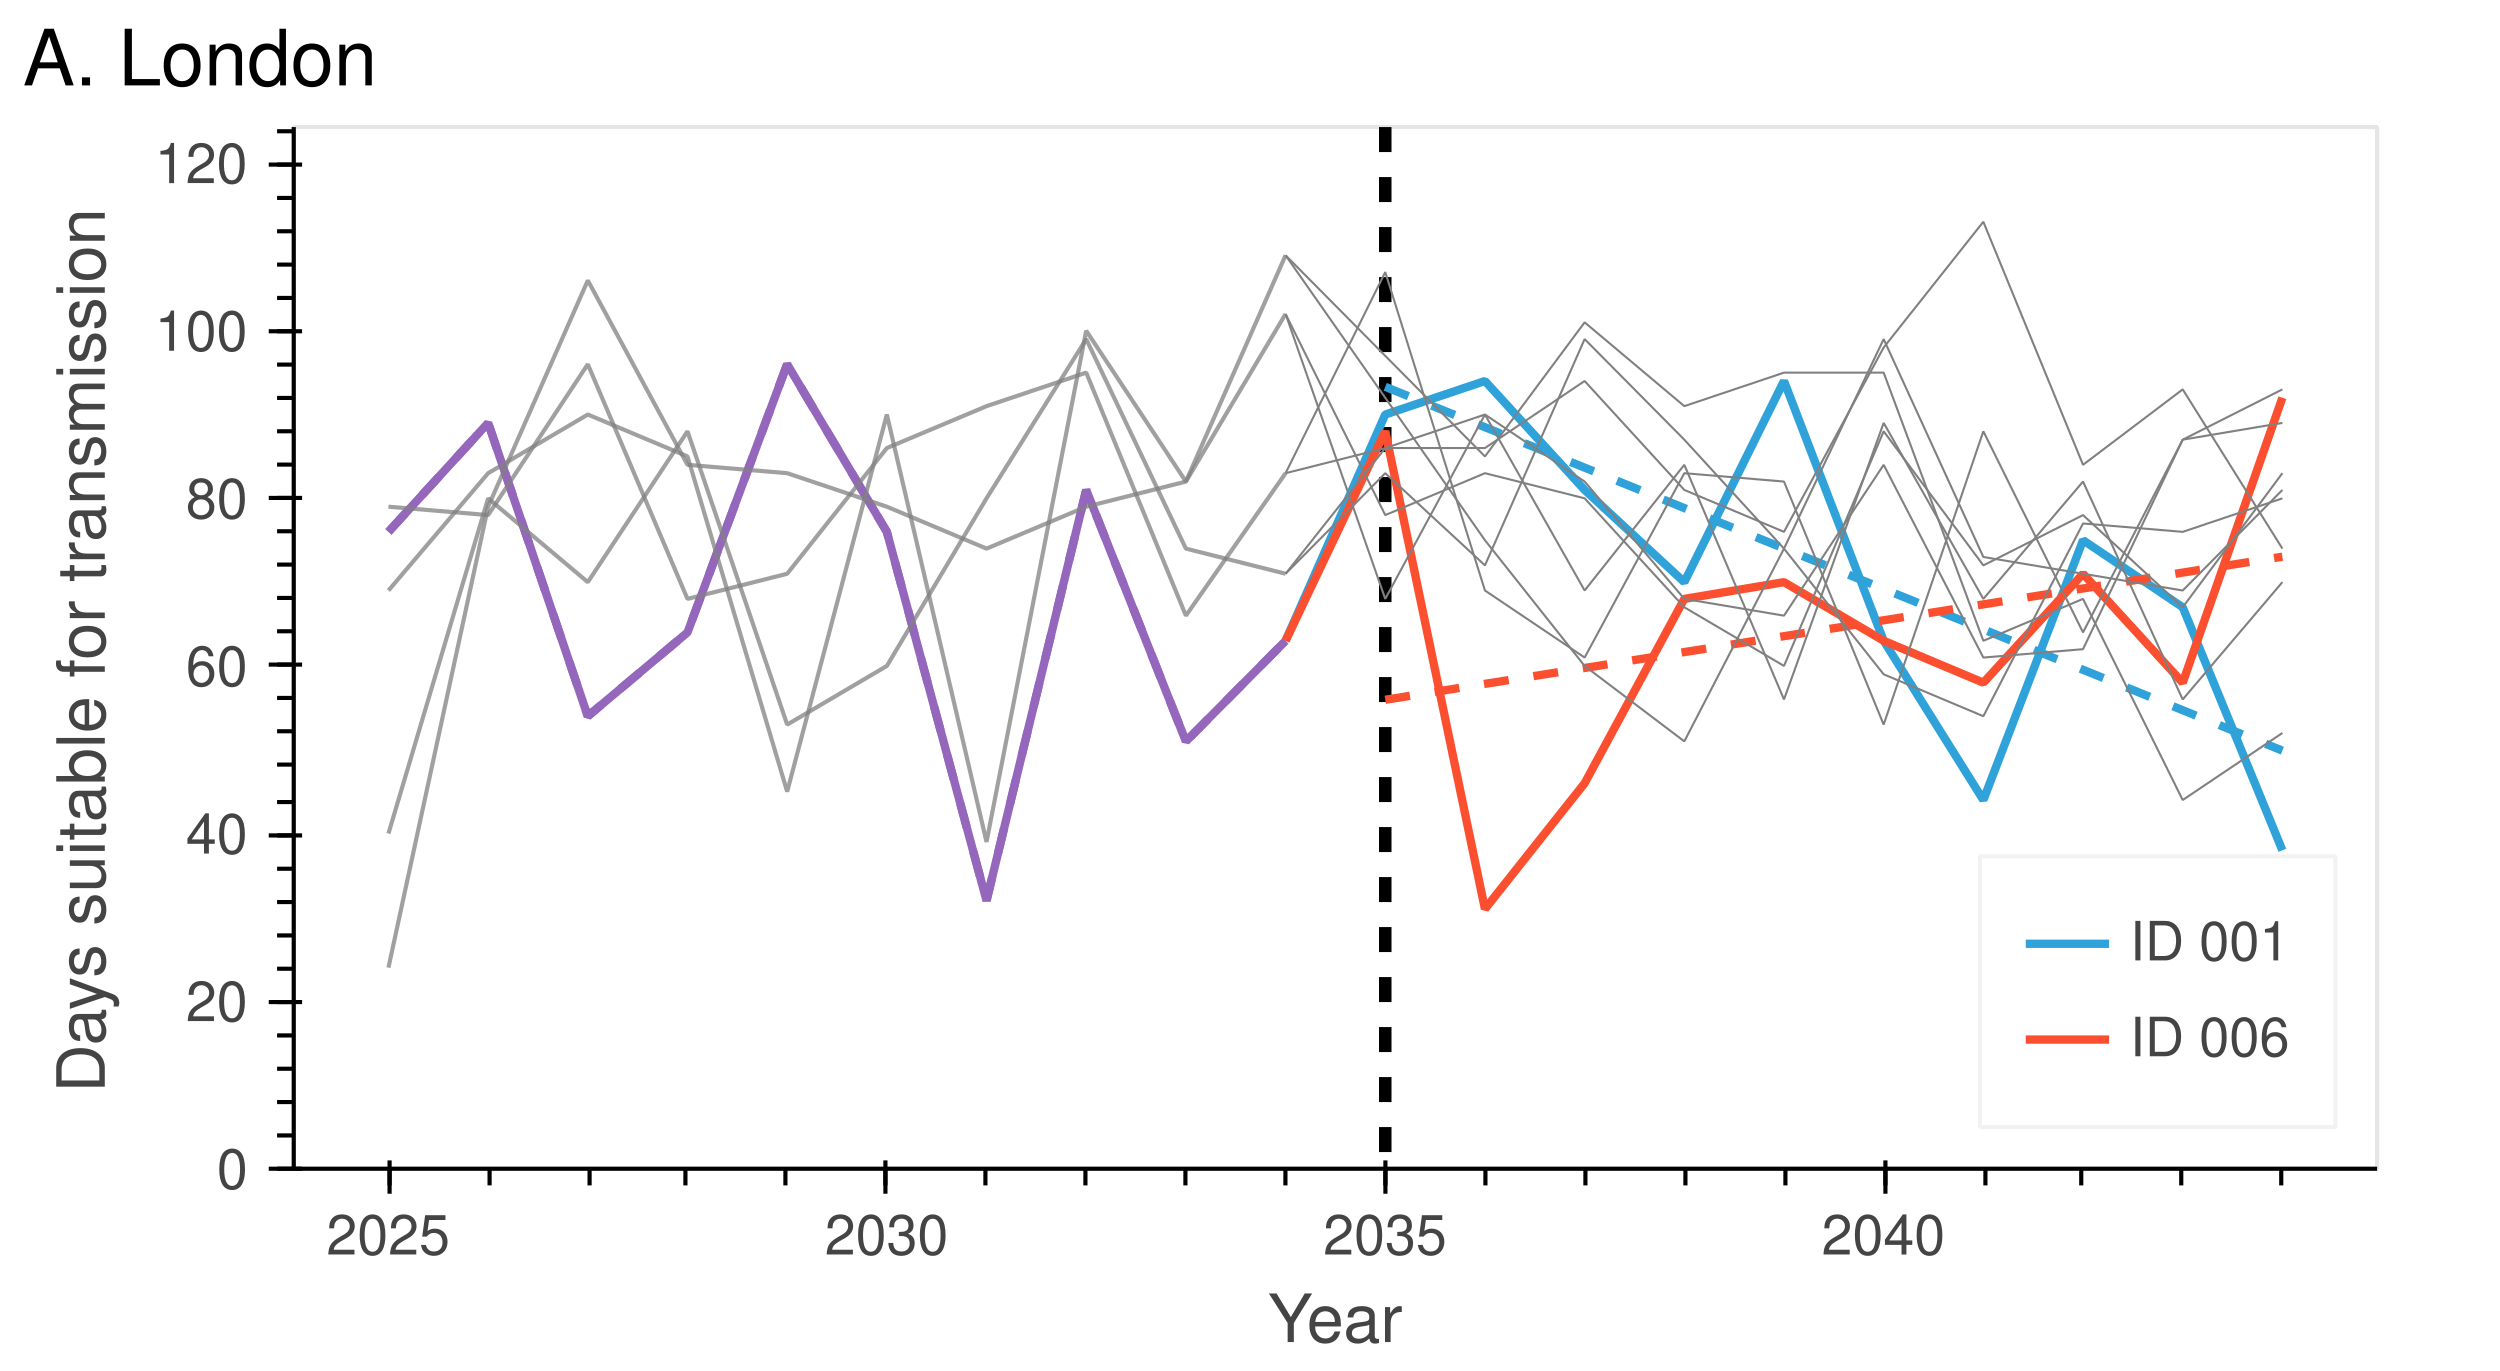
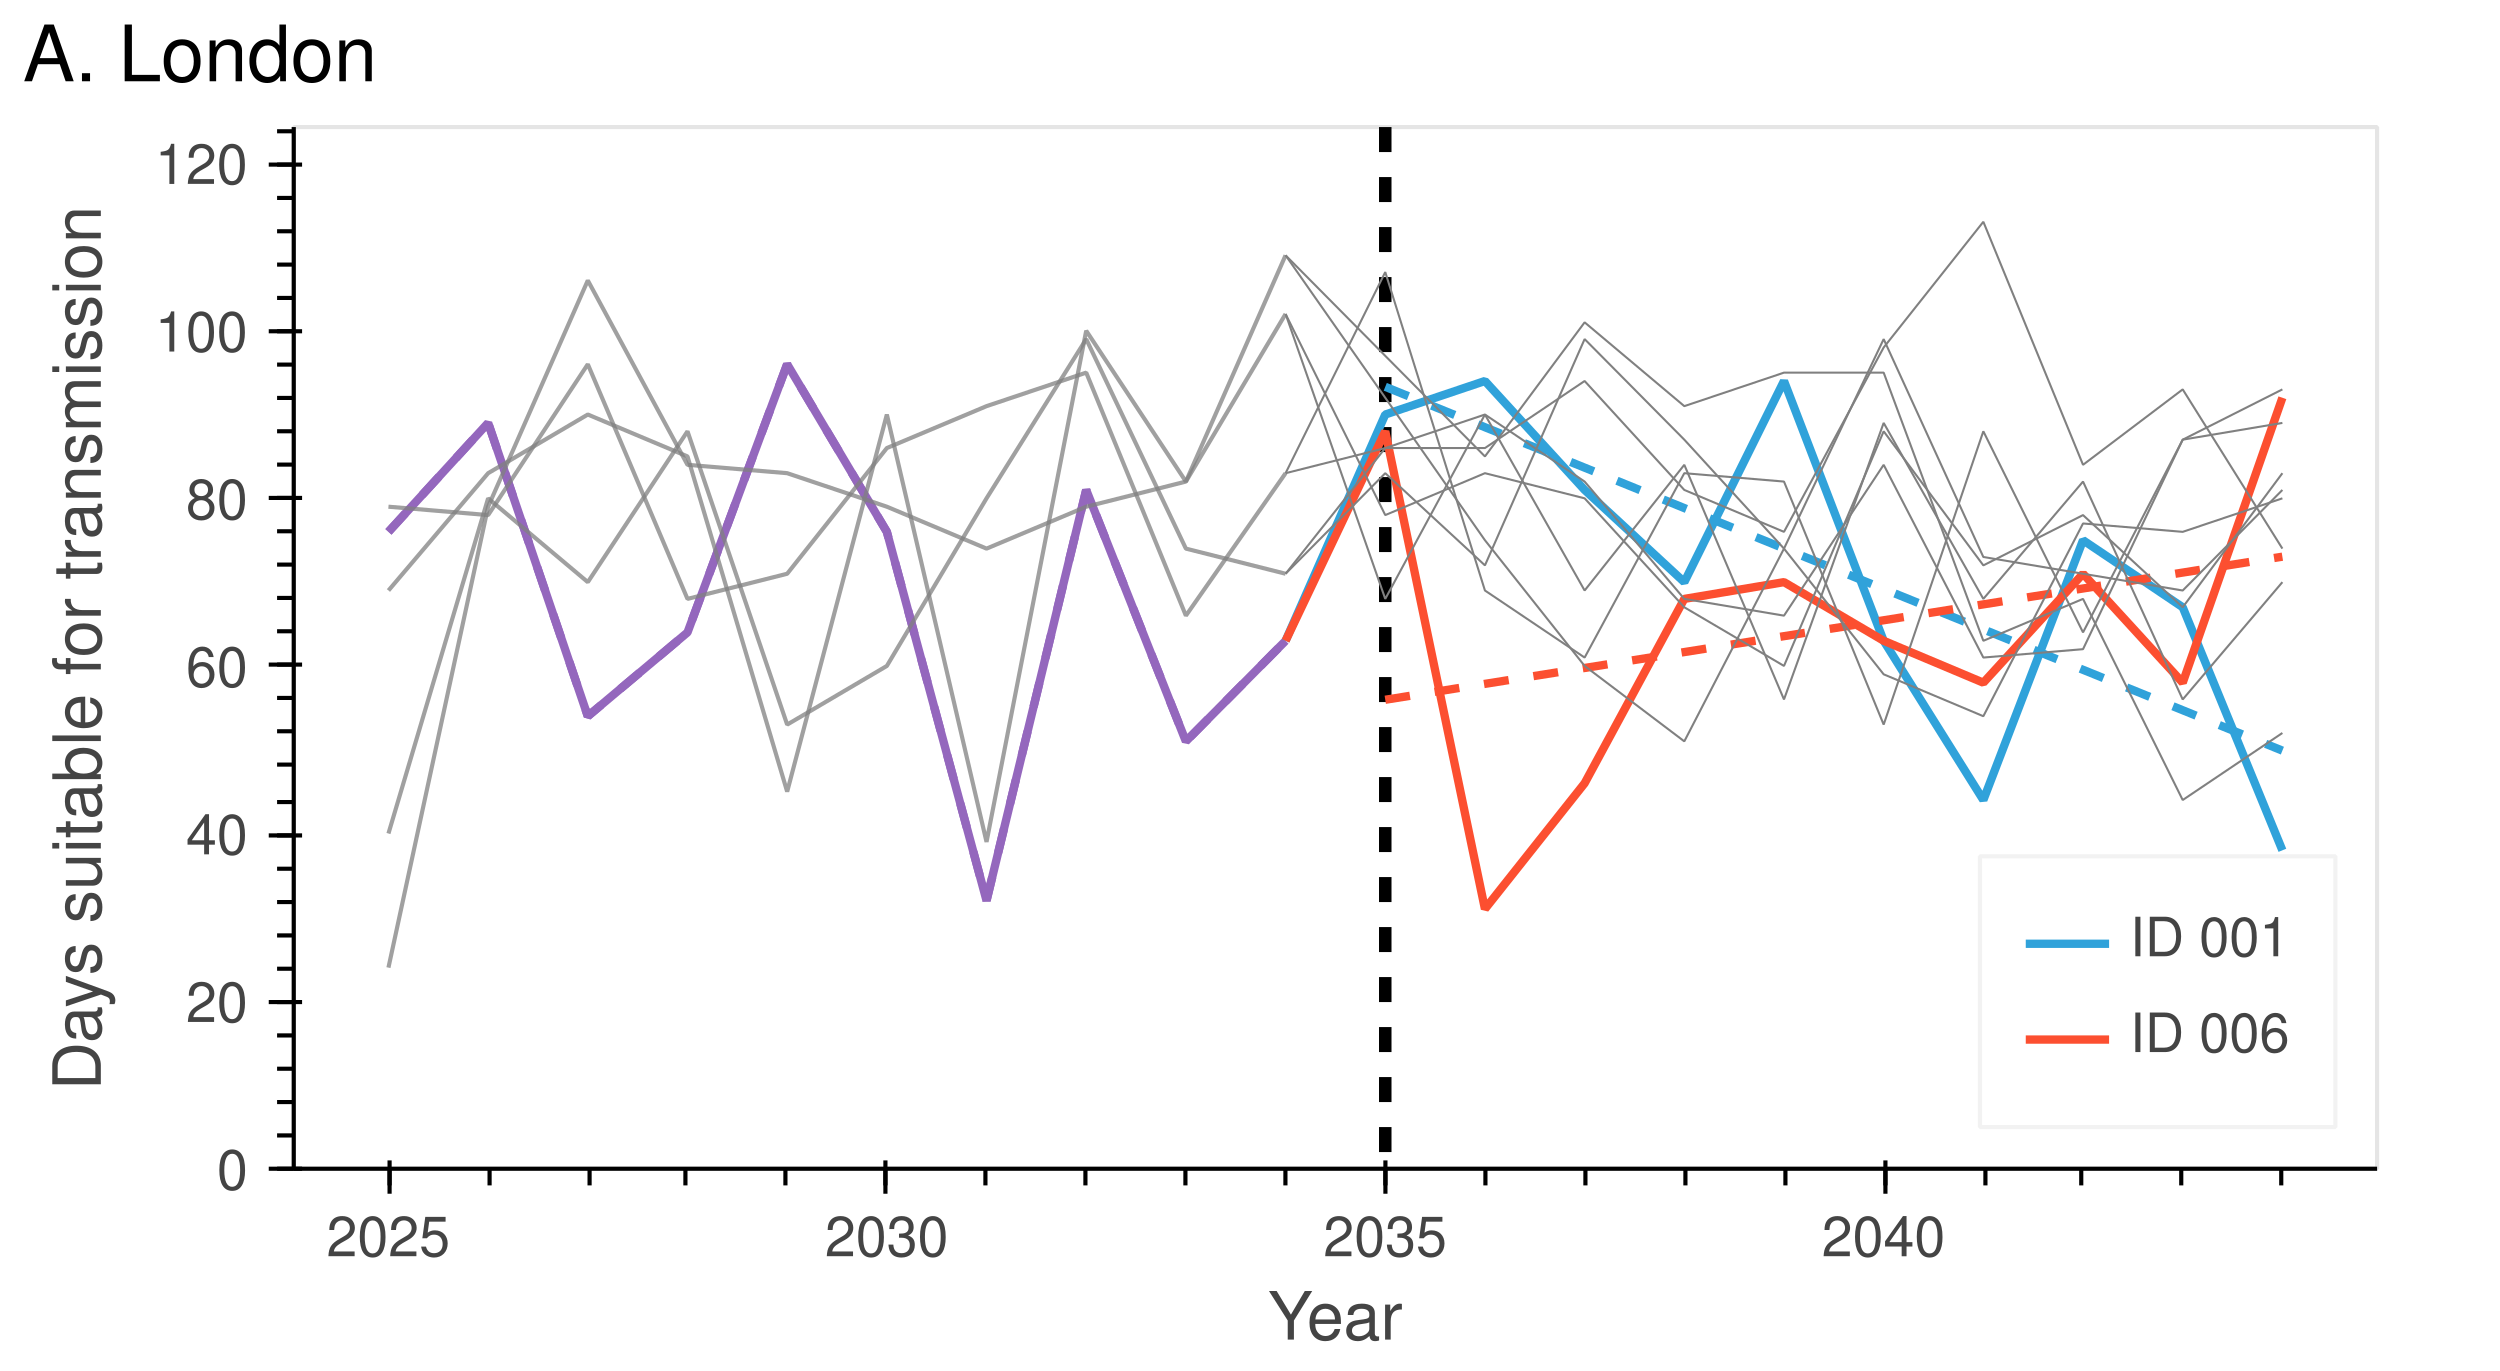
<svg xmlns="http://www.w3.org/2000/svg" version="1.1" width="600" height="329">
  <defs>
-     <clipPath id="IEtwtaxuiWLd">
+     <clipPath id="nzwfDpAcLeCd">
      <path fill="none" stroke="none" d="M 70.5 30.5 L 570.5 30.5 L 570.5 280.5 L 70.5 280.5 L 70.5 30.5 Z" />
    </clipPath>
-     <clipPath id="JNzngTciSzJa">
+     <clipPath id="WNtyqnLBwDcV">
      <path fill="none" stroke="none" d="M 70.5 30.5 L 570.5 30.5 L 570.5 280.5 L 70.5 280.5 L 70.5 30.5 Z" />
    </clipPath>
-     <clipPath id="evTHbyuslIAN">
+     <clipPath id="LXVDRyMNGsJa">
      <path fill="none" stroke="none" d="M 70.5 30.5 L 570.5 30.5 L 570.5 280.5 L 70.5 280.5 L 70.5 30.5 Z" />
    </clipPath>
-     <clipPath id="UWbNubcNigXg">
+     <clipPath id="AhWnkTyuKopc">
      <path fill="none" stroke="none" d="M 70.5 30.5 L 570.5 30.5 L 570.5 280.5 L 70.5 280.5 L 70.5 30.5 Z" />
    </clipPath>
-     <clipPath id="XfArPVkwIcnn">
+     <clipPath id="QUriozpfZWRQ">
      <path fill="none" stroke="none" d="M 70.5 30.5 L 570.5 30.5 L 570.5 280.5 L 70.5 280.5 L 70.5 30.5 Z" />
    </clipPath>
-     <clipPath id="KbxmGzKCMKrI">
+     <clipPath id="bmTuQpkuXoRU">
      <path fill="none" stroke="none" d="M 70.5 30.5 L 570.5 30.5 L 570.5 280.5 L 70.5 280.5 L 70.5 30.5 Z" />
    </clipPath>
-     <clipPath id="EBFDOTcEoDIW">
+     <clipPath id="uNKRMzUfFndH">
      <path fill="none" stroke="none" d="M 70.5 30.5 L 570.5 30.5 L 570.5 280.5 L 70.5 280.5 L 70.5 30.5 Z" />
    </clipPath>
-     <clipPath id="lAixhVcsKKZL">
+     <clipPath id="HOBKMTROKHGi">
      <path fill="none" stroke="none" d="M 70.5 30.5 L 570.5 30.5 L 570.5 280.5 L 70.5 280.5 L 70.5 30.5 Z" />
    </clipPath>
-     <clipPath id="mFozICFWQyIu">
+     <clipPath id="GTqFubZIztUz">
      <path fill="none" stroke="none" d="M 70.5 30.5 L 570.5 30.5 L 570.5 280.5 L 70.5 280.5 L 70.5 30.5 Z" />
    </clipPath>
-     <clipPath id="pDXxtTmNpJcl">
+     <clipPath id="MMIMxEVAFdnV">
      <path fill="none" stroke="none" d="M 70.5 30.5 L 570.5 30.5 L 570.5 280.5 L 70.5 280.5 L 70.5 30.5 Z" />
    </clipPath>
-     <clipPath id="BTrAXTlwSGww">
+     <clipPath id="qRTuFoTkyITW">
      <path fill="none" stroke="none" d="M 70.5 30.5 L 570.5 30.5 L 570.5 280.5 L 70.5 280.5 L 70.5 30.5 Z" />
    </clipPath>
-     <clipPath id="suieTnoFQWmw">
+     <clipPath id="KicDzdQBVFEa">
      <path fill="none" stroke="none" d="M 70.5 30.5 L 570.5 30.5 L 570.5 280.5 L 70.5 280.5 L 70.5 30.5 Z" />
    </clipPath>
-     <clipPath id="CFxrdPTBocck">
+     <clipPath id="pRmalSdRCiIt">
      <path fill="none" stroke="none" d="M 70.5 30.5 L 570.5 30.5 L 570.5 280.5 L 70.5 280.5 L 70.5 30.5 Z" />
    </clipPath>
-     <clipPath id="tTrLTqfKnqKS">
+     <clipPath id="ktUIkJbFHqWr">
      <path fill="none" stroke="none" d="M 70.5 30.5 L 570.5 30.5 L 570.5 280.5 L 70.5 280.5 L 70.5 30.5 Z" />
    </clipPath>
-     <clipPath id="bhePttONDuko">
+     <clipPath id="DLdckMqmgIxP">
      <path fill="none" stroke="none" d="M 70.5 30.5 L 570.5 30.5 L 570.5 280.5 L 70.5 280.5 L 70.5 30.5 Z" />
    </clipPath>
-     <clipPath id="UGkMFHerVwpU">
+     <clipPath id="oiWAowIiBDQM">
      <path fill="none" stroke="none" d="M 70.5 30.5 L 570.5 30.5 L 570.5 280.5 L 70.5 280.5 L 70.5 30.5 Z" />
    </clipPath>
-     <clipPath id="HPUSQsNFXqsI">
+     <clipPath id="KoqWqruGTpcb">
      <path fill="none" stroke="none" d="M 70.5 30.5 L 570.5 30.5 L 570.5 280.5 L 70.5 280.5 L 70.5 30.5 Z" />
    </clipPath>
-     <clipPath id="CLplobmDOryz">
+     <clipPath id="NpdgTKxFsUqx">
      <path fill="none" stroke="none" d="M 70.5 30.5 L 570.5 30.5 L 570.5 280.5 L 70.5 280.5 L 70.5 30.5 Z" />
    </clipPath>
-     <clipPath id="QTEPlZOATINs">
+     <clipPath id="AymNnWDirGfx">
      <path fill="none" stroke="none" d="M 70.5 30.5 L 570.5 30.5 L 570.5 280.5 L 70.5 280.5 L 70.5 30.5 Z" />
    </clipPath>
-     <clipPath id="zGQQVALwxJgV">
+     <clipPath id="FcGswUdSxuJw">
      <path fill="none" stroke="none" d="M 70.5 30.5 L 570.5 30.5 L 570.5 280.5 L 70.5 280.5 L 70.5 30.5 Z" />
    </clipPath>
-     <clipPath id="DuiHImpmikMD">
+     <clipPath id="mZlFFDIoagzL">
      <path fill="none" stroke="none" d="M 70.5 30.5 L 570.5 30.5 L 570.5 280.5 L 70.5 280.5 L 70.5 30.5 Z" />
    </clipPath>
-     <clipPath id="HeorzydszFLm">
+     <clipPath id="hSQohinGvpPv">
      <path fill="none" stroke="none" d="M 70.5 30.5 L 570.5 30.5 L 570.5 280.5 L 70.5 280.5 L 70.5 30.5 Z" />
    </clipPath>
-     <clipPath id="vxPVboOXeWtg">
+     <clipPath id="kTeGlBwiCThB">
      <path fill="none" stroke="none" d="M 70.5 30.5 L 570.5 30.5 L 570.5 280.5 L 70.5 280.5 L 70.5 30.5 Z" />
    </clipPath>
  </defs>
  <path fill="none" stroke="#e5e5e5" paint-order="fill" d="M 70.5 30.5 L 570.5 30.5 L 570.5 280.5 L 70.5 280.5 L 70.5 30.5 Z" stroke-linejoin="bevel" stroke-miterlimit="10" />
-   <path fill="none" stroke="black" paint-order="fill" d="M 332.462 30.5 L 332.462 280.5" stroke-linejoin="bevel" stroke-miterlimit="10" stroke-width="3" stroke-dasharray="6" clip-path="url(#evTHbyuslIAN)" />
-   <path fill="none" stroke="#9467bd" paint-order="fill" d="M 93.227 127.644 L 117.151 101.498 L 141.074 171.892 L 164.998 151.779 L 188.921 87.419 L 212.844 127.644 L 236.768 216.14 L 260.691 117.588 L 284.615 177.926 L 308.538 153.79" stroke-linejoin="bevel" stroke-miterlimit="10" stroke-width="2" clip-path="url(#UWbNubcNigXg)" />
-   <path fill="none" stroke="#9467bd" paint-order="fill" d="M 93.227 127.644 L 117.151 101.498 L 141.074 171.892 L 164.998 151.779 L 188.921 87.419 L 212.844 127.644 L 236.768 216.14 L 260.691 117.588 L 284.615 177.926 L 308.538 153.79" stroke-linejoin="bevel" stroke-miterlimit="10" stroke-width="2" stroke-dasharray="6" clip-path="url(#XfArPVkwIcnn)" />
-   <path fill="none" stroke="#30a2da" paint-order="fill" d="M 308.538 153.79 L 332.462 99.486 L 356.385 91.441 L 380.309 117.588 L 404.232 139.712 L 428.156 91.441 L 452.079 153.79 L 476.002 192.004 L 499.926 129.655 L 523.849 145.745 L 547.773 204.072" stroke-linejoin="bevel" stroke-miterlimit="10" stroke-width="2" clip-path="url(#KbxmGzKCMKrI)" />
-   <path fill="none" stroke="#30a2da" paint-order="fill" d="M 332.462 92.831 L 356.385 102.534 L 380.309 112.237 L 404.232 121.939 L 428.156 131.642 L 452.079 141.345 L 476.002 151.048 L 499.926 160.751 L 523.849 170.453 L 547.773 180.156" stroke-linejoin="bevel" stroke-miterlimit="10" stroke-width="2" stroke-dasharray="6" clip-path="url(#EBFDOTcEoDIW)" />
-   <path fill="none" stroke="#fc4f30" paint-order="fill" d="M 308.538 153.79 L 332.462 103.509 L 356.385 218.151 L 380.309 187.982 L 404.232 143.734 L 428.156 139.712 L 452.079 153.79 L 476.002 163.847 L 499.926 137.7 L 523.849 163.847 L 547.773 95.464" stroke-linejoin="bevel" stroke-miterlimit="10" stroke-width="2" clip-path="url(#lAixhVcsKKZL)" />
-   <path fill="none" stroke="#fc4f30" paint-order="fill" d="M 332.462 167.942 L 356.385 164.127 L 380.309 160.312 L 404.232 156.496 L 428.156 152.681 L 452.079 148.866 L 476.002 145.051 L 499.926 141.235 L 523.849 137.42 L 547.773 133.605" stroke-linejoin="bevel" stroke-miterlimit="10" stroke-width="2" stroke-dasharray="6" clip-path="url(#mFozICFWQyIu)" />
-   <path fill="none" stroke="rgb(128,128,128)" paint-order="fill" d="M 93.227 232.23 L 117.151 121.61 L 141.074 67.306 L 164.998 111.554 L 188.921 113.565 L 212.844 121.61 L 236.768 131.667 L 260.691 121.61 L 284.615 115.576 L 308.538 61.272" stroke-opacity="0.749" stroke-linejoin="bevel" stroke-miterlimit="10" clip-path="url(#pDXxtTmNpJcl)" />
-   <path fill="none" stroke="grey" paint-order="fill" d="M 308.538 61.272 L 332.462 85.407 L 356.385 109.543 L 380.309 77.362 L 404.232 97.475 L 428.156 89.43 L 452.079 89.43 L 476.002 153.79 L 499.926 143.734 L 523.849 192.004 L 547.773 175.914" stroke-linejoin="bevel" stroke-miterlimit="10" stroke-width="0.5" clip-path="url(#BTrAXTlwSGww)" />
-   <path fill="none" stroke="grey" paint-order="fill" d="M 308.538 61.272 L 332.462 95.464 L 356.385 129.655 L 380.309 159.824 L 404.232 177.926 L 428.156 131.667 L 452.079 81.385 L 476.002 133.678 L 499.926 137.7 L 523.849 141.723 L 547.773 117.588" stroke-linejoin="bevel" stroke-miterlimit="10" stroke-width="0.5" clip-path="url(#suieTnoFQWmw)" />
-   <path fill="none" stroke="rgb(128,128,128)" paint-order="fill" d="M 93.227 121.61 L 117.151 123.621 L 141.074 87.419 L 164.998 143.734 L 188.921 137.7 L 212.844 107.531 L 236.768 97.475 L 260.691 89.43 L 284.615 147.757 L 308.538 113.565" stroke-opacity="0.749" stroke-linejoin="bevel" stroke-miterlimit="10" clip-path="url(#CFxrdPTBocck)" />
-   <path fill="none" stroke="grey" paint-order="fill" d="M 308.538 113.565 L 332.462 107.531 L 356.385 107.531 L 380.309 91.441 L 404.232 117.588 L 428.156 127.644 L 452.079 83.396 L 476.002 53.227 L 499.926 111.554 L 523.849 93.453 L 547.773 131.667" stroke-linejoin="bevel" stroke-miterlimit="10" stroke-width="0.5" clip-path="url(#tTrLTqfKnqKS)" />
-   <path fill="none" stroke="grey" paint-order="fill" d="M 308.538 113.565 L 332.462 65.295 L 356.385 141.723 L 380.309 157.813 L 404.232 113.565 L 428.156 115.576 L 452.079 173.903 L 476.002 103.509 L 499.926 151.779 L 523.849 105.52 L 547.773 93.453" stroke-linejoin="bevel" stroke-miterlimit="10" stroke-width="0.5" clip-path="url(#bhePttONDuko)" />
-   <path fill="none" stroke="rgb(128,128,128)" paint-order="fill" d="M 93.227 141.723 L 117.151 113.565 L 141.074 99.486 L 164.998 109.543 L 188.921 189.993 L 212.844 99.486 L 236.768 202.061 L 260.691 79.374 L 284.615 115.576 L 308.538 75.351" stroke-opacity="0.749" stroke-linejoin="bevel" stroke-miterlimit="10" clip-path="url(#UGkMFHerVwpU)" />
-   <path fill="none" stroke="grey" paint-order="fill" d="M 308.538 75.351 L 332.462 143.734 L 356.385 99.486 L 380.309 141.723 L 404.232 111.554 L 428.156 167.869 L 452.079 101.498 L 476.002 143.734 L 499.926 115.576 L 523.849 167.869 L 547.773 139.712" stroke-linejoin="bevel" stroke-miterlimit="10" stroke-width="0.5" clip-path="url(#HPUSQsNFXqsI)" />
-   <path fill="none" stroke="grey" paint-order="fill" d="M 308.538 75.351 L 332.462 123.621 L 356.385 113.565 L 380.309 119.599 L 404.232 145.745 L 428.156 159.824 L 452.079 103.509 L 476.002 135.689 L 499.926 123.621 L 523.849 145.745 L 547.773 113.565" stroke-linejoin="bevel" stroke-miterlimit="10" stroke-width="0.5" clip-path="url(#CLplobmDOryz)" />
-   <path fill="none" stroke="rgb(128,128,128)" paint-order="fill" d="M 93.227 200.049 L 117.151 119.599 L 141.074 139.712 L 164.998 103.509 L 188.921 173.903 L 212.844 159.824 L 236.768 119.599 L 260.691 81.385 L 284.615 131.667 L 308.538 137.7" stroke-opacity="0.749" stroke-linejoin="bevel" stroke-miterlimit="10" clip-path="url(#QTEPlZOATINs)" />
-   <path fill="none" stroke="grey" paint-order="fill" d="M 308.538 137.7 L 332.462 113.565 L 356.385 135.689 L 380.309 81.385 L 404.232 105.52 L 428.156 131.667 L 452.079 161.835 L 476.002 171.892 L 499.926 125.633 L 523.849 127.644 L 547.773 119.599" stroke-linejoin="bevel" stroke-miterlimit="10" stroke-width="0.5" clip-path="url(#zGQQVALwxJgV)" />
-   <path fill="none" stroke="grey" paint-order="fill" d="M 308.538 137.7 L 332.462 107.531 L 356.385 99.486 L 380.309 115.576 L 404.232 143.734 L 428.156 147.757 L 452.079 111.554 L 476.002 157.813 L 499.926 155.802 L 523.849 105.52 L 547.773 101.498" stroke-linejoin="bevel" stroke-miterlimit="10" stroke-width="0.5" clip-path="url(#DuiHImpmikMD)" />
+   <path fill="none" stroke="black" paint-order="fill" d="M 332.462 30.5 L 332.462 280.5" stroke-linejoin="bevel" stroke-miterlimit="10" stroke-width="3" stroke-dasharray="6" clip-path="url(#LXVDRyMNGsJa)" />
+   <path fill="none" stroke="#9467bd" paint-order="fill" d="M 93.227 127.644 L 117.151 101.498 L 141.074 171.892 L 164.998 151.779 L 188.921 87.419 L 212.844 127.644 L 236.768 216.14 L 260.691 117.588 L 284.615 177.926 L 308.538 153.79" stroke-linejoin="bevel" stroke-miterlimit="10" stroke-width="2" clip-path="url(#AhWnkTyuKopc)" />
+   <path fill="none" stroke="#9467bd" paint-order="fill" d="M 93.227 127.644 L 117.151 101.498 L 141.074 171.892 L 164.998 151.779 L 188.921 87.419 L 212.844 127.644 L 236.768 216.14 L 260.691 117.588 L 284.615 177.926 L 308.538 153.79" stroke-linejoin="bevel" stroke-miterlimit="10" stroke-width="2" stroke-dasharray="6" clip-path="url(#QUriozpfZWRQ)" />
+   <path fill="none" stroke="#30a2da" paint-order="fill" d="M 308.538 153.79 L 332.462 99.486 L 356.385 91.441 L 380.309 117.588 L 404.232 139.712 L 428.156 91.441 L 452.079 153.79 L 476.002 192.004 L 499.926 129.655 L 523.849 145.745 L 547.773 204.072" stroke-linejoin="bevel" stroke-miterlimit="10" stroke-width="2" clip-path="url(#bmTuQpkuXoRU)" />
+   <path fill="none" stroke="#30a2da" paint-order="fill" d="M 332.462 92.831 L 356.385 102.534 L 380.309 112.237 L 404.232 121.939 L 428.156 131.642 L 452.079 141.345 L 476.002 151.048 L 499.926 160.751 L 523.849 170.453 L 547.773 180.156" stroke-linejoin="bevel" stroke-miterlimit="10" stroke-width="2" stroke-dasharray="6" clip-path="url(#uNKRMzUfFndH)" />
+   <path fill="none" stroke="#fc4f30" paint-order="fill" d="M 308.538 153.79 L 332.462 103.509 L 356.385 218.151 L 380.309 187.982 L 404.232 143.734 L 428.156 139.712 L 452.079 153.79 L 476.002 163.847 L 499.926 137.7 L 523.849 163.847 L 547.773 95.464" stroke-linejoin="bevel" stroke-miterlimit="10" stroke-width="2" clip-path="url(#HOBKMTROKHGi)" />
+   <path fill="none" stroke="#fc4f30" paint-order="fill" d="M 332.462 167.942 L 356.385 164.127 L 380.309 160.312 L 404.232 156.496 L 428.156 152.681 L 452.079 148.866 L 476.002 145.051 L 499.926 141.235 L 523.849 137.42 L 547.773 133.605" stroke-linejoin="bevel" stroke-miterlimit="10" stroke-width="2" stroke-dasharray="6" clip-path="url(#GTqFubZIztUz)" />
+   <path fill="none" stroke="rgb(128,128,128)" paint-order="fill" d="M 93.227 232.23 L 117.151 121.61 L 141.074 67.306 L 164.998 111.554 L 188.921 113.565 L 212.844 121.61 L 236.768 131.667 L 260.691 121.61 L 284.615 115.576 L 308.538 61.272" stroke-opacity="0.749" stroke-linejoin="bevel" stroke-miterlimit="10" clip-path="url(#MMIMxEVAFdnV)" />
+   <path fill="none" stroke="grey" paint-order="fill" d="M 308.538 61.272 L 332.462 85.407 L 356.385 109.543 L 380.309 77.362 L 404.232 97.475 L 428.156 89.43 L 452.079 89.43 L 476.002 153.79 L 499.926 143.734 L 523.849 192.004 L 547.773 175.914" stroke-linejoin="bevel" stroke-miterlimit="10" stroke-width="0.5" clip-path="url(#qRTuFoTkyITW)" />
+   <path fill="none" stroke="grey" paint-order="fill" d="M 308.538 61.272 L 332.462 95.464 L 356.385 129.655 L 380.309 159.824 L 404.232 177.926 L 428.156 131.667 L 452.079 81.385 L 476.002 133.678 L 499.926 137.7 L 523.849 141.723 L 547.773 117.588" stroke-linejoin="bevel" stroke-miterlimit="10" stroke-width="0.5" clip-path="url(#KicDzdQBVFEa)" />
+   <path fill="none" stroke="rgb(128,128,128)" paint-order="fill" d="M 93.227 121.61 L 117.151 123.621 L 141.074 87.419 L 164.998 143.734 L 188.921 137.7 L 212.844 107.531 L 236.768 97.475 L 260.691 89.43 L 284.615 147.757 L 308.538 113.565" stroke-opacity="0.749" stroke-linejoin="bevel" stroke-miterlimit="10" clip-path="url(#pRmalSdRCiIt)" />
+   <path fill="none" stroke="grey" paint-order="fill" d="M 308.538 113.565 L 332.462 107.531 L 356.385 107.531 L 380.309 91.441 L 404.232 117.588 L 428.156 127.644 L 452.079 83.396 L 476.002 53.227 L 499.926 111.554 L 523.849 93.453 L 547.773 131.667" stroke-linejoin="bevel" stroke-miterlimit="10" stroke-width="0.5" clip-path="url(#ktUIkJbFHqWr)" />
+   <path fill="none" stroke="grey" paint-order="fill" d="M 308.538 113.565 L 332.462 65.295 L 356.385 141.723 L 380.309 157.813 L 404.232 113.565 L 428.156 115.576 L 452.079 173.903 L 476.002 103.509 L 499.926 151.779 L 523.849 105.52 L 547.773 93.453" stroke-linejoin="bevel" stroke-miterlimit="10" stroke-width="0.5" clip-path="url(#DLdckMqmgIxP)" />
+   <path fill="none" stroke="rgb(128,128,128)" paint-order="fill" d="M 93.227 141.723 L 117.151 113.565 L 141.074 99.486 L 164.998 109.543 L 188.921 189.993 L 212.844 99.486 L 236.768 202.061 L 260.691 79.374 L 284.615 115.576 L 308.538 75.351" stroke-opacity="0.749" stroke-linejoin="bevel" stroke-miterlimit="10" clip-path="url(#oiWAowIiBDQM)" />
+   <path fill="none" stroke="grey" paint-order="fill" d="M 308.538 75.351 L 332.462 143.734 L 356.385 99.486 L 380.309 141.723 L 404.232 111.554 L 428.156 167.869 L 452.079 101.498 L 476.002 143.734 L 499.926 115.576 L 523.849 167.869 L 547.773 139.712" stroke-linejoin="bevel" stroke-miterlimit="10" stroke-width="0.5" clip-path="url(#KoqWqruGTpcb)" />
+   <path fill="none" stroke="grey" paint-order="fill" d="M 308.538 75.351 L 332.462 123.621 L 356.385 113.565 L 380.309 119.599 L 404.232 145.745 L 428.156 159.824 L 452.079 103.509 L 476.002 135.689 L 499.926 123.621 L 523.849 145.745 L 547.773 113.565" stroke-linejoin="bevel" stroke-miterlimit="10" stroke-width="0.5" clip-path="url(#NpdgTKxFsUqx)" />
+   <path fill="none" stroke="rgb(128,128,128)" paint-order="fill" d="M 93.227 200.049 L 117.151 119.599 L 141.074 139.712 L 164.998 103.509 L 188.921 173.903 L 212.844 159.824 L 236.768 119.599 L 260.691 81.385 L 284.615 131.667 L 308.538 137.7" stroke-opacity="0.749" stroke-linejoin="bevel" stroke-miterlimit="10" clip-path="url(#AymNnWDirGfx)" />
+   <path fill="none" stroke="grey" paint-order="fill" d="M 308.538 137.7 L 332.462 113.565 L 356.385 135.689 L 380.309 81.385 L 404.232 105.52 L 428.156 131.667 L 452.079 161.835 L 476.002 171.892 L 499.926 125.633 L 523.849 127.644 L 547.773 119.599" stroke-linejoin="bevel" stroke-miterlimit="10" stroke-width="0.5" clip-path="url(#FcGswUdSxuJw)" />
+   <path fill="none" stroke="grey" paint-order="fill" d="M 308.538 137.7 L 332.462 107.531 L 356.385 99.486 L 380.309 115.576 L 404.232 143.734 L 428.156 147.757 L 452.079 111.554 L 476.002 157.813 L 499.926 155.802 L 523.849 105.52 L 547.773 101.498" stroke-linejoin="bevel" stroke-miterlimit="10" stroke-width="0.5" clip-path="url(#mZlFFDIoagzL)" />
  <path fill="none" stroke="black" paint-order="fill" d="M 70.5 280.5 L 570.5 280.5" stroke-linejoin="bevel" stroke-miterlimit="10" />
  <path fill="none" stroke="black" paint-order="fill" d="M 93.5 286.5 L 93.5 278.5 M 212.5 286.5 L 212.5 278.5 M 332.5 286.5 L 332.5 278.5 M 452.5 286.5 L 452.5 278.5" stroke-linejoin="bevel" stroke-miterlimit="10" />
  <path fill="none" stroke="black" paint-order="fill" d="M 93.5 284.5 L 93.5 280.5 M 117.5 284.5 L 117.5 280.5 M 141.5 284.5 L 141.5 280.5 M 164.5 284.5 L 164.5 280.5 M 188.5 284.5 L 188.5 280.5 M 212.5 284.5 L 212.5 280.5 M 236.5 284.5 L 236.5 280.5 M 260.5 284.5 L 260.5 280.5 M 284.5 284.5 L 284.5 280.5 M 308.5 284.5 L 308.5 280.5 M 332.5 284.5 L 332.5 280.5 M 356.5 284.5 L 356.5 280.5 M 380.5 284.5 L 380.5 280.5 M 404.5 284.5 L 404.5 280.5 M 428.5 284.5 L 428.5 280.5 M 452.5 284.5 L 452.5 280.5 M 476.5 284.5 L 476.5 280.5 M 499.5 284.5 L 499.5 280.5 M 523.5 284.5 L 523.5 280.5 M 547.5 284.5 L 547.5 280.5" stroke-linejoin="bevel" stroke-miterlimit="10" />
-   <text fill="#444444" stroke="none" font-family="helvetica" font-size="10pt" font-style="normal" font-weight="normal" text-decoration="normal" x="77.827" y="300.594" text-anchor="start" dominant-baseline="alphabetic" transform="matrix(1, 0, 0, 1, 0.5, 0.5)">2025</text>
-   <text fill="none" stroke="rgb(0,0,0)" font-family="helvetica" font-size="10pt" font-style="normal" font-weight="normal" text-decoration="normal" x="77.827" y="300.594" text-anchor="start" dominant-baseline="alphabetic" transform="matrix(1, 0, 0, 1, 0.5, 0.5)" stroke-opacity="0" stroke-linejoin="bevel" stroke-miterlimit="10">2025</text>
-   <text fill="#444444" stroke="none" font-family="helvetica" font-size="10pt" font-style="normal" font-weight="normal" text-decoration="normal" x="197.444" y="300.594" text-anchor="start" dominant-baseline="alphabetic" transform="matrix(1, 0, 0, 1, 0.5, 0.5)">2030</text>
-   <text fill="none" stroke="rgb(0,0,0)" font-family="helvetica" font-size="10pt" font-style="normal" font-weight="normal" text-decoration="normal" x="197.444" y="300.594" text-anchor="start" dominant-baseline="alphabetic" transform="matrix(1, 0, 0, 1, 0.5, 0.5)" stroke-opacity="0" stroke-linejoin="bevel" stroke-miterlimit="10">2030</text>
-   <text fill="#444444" stroke="none" font-family="helvetica" font-size="10pt" font-style="normal" font-weight="normal" text-decoration="normal" x="317.062" y="300.594" text-anchor="start" dominant-baseline="alphabetic" transform="matrix(1, 0, 0, 1, 0.5, 0.5)">2035</text>
-   <text fill="none" stroke="rgb(0,0,0)" font-family="helvetica" font-size="10pt" font-style="normal" font-weight="normal" text-decoration="normal" x="317.062" y="300.594" text-anchor="start" dominant-baseline="alphabetic" transform="matrix(1, 0, 0, 1, 0.5, 0.5)" stroke-opacity="0" stroke-linejoin="bevel" stroke-miterlimit="10">2035</text>
-   <text fill="#444444" stroke="none" font-family="helvetica" font-size="10pt" font-style="normal" font-weight="normal" text-decoration="normal" x="436.679" y="300.594" text-anchor="start" dominant-baseline="alphabetic" transform="matrix(1, 0, 0, 1, 0.5, 0.5)">2040</text>
-   <text fill="none" stroke="rgb(0,0,0)" font-family="helvetica" font-size="10pt" font-style="normal" font-weight="normal" text-decoration="normal" x="436.679" y="300.594" text-anchor="start" dominant-baseline="alphabetic" transform="matrix(1, 0, 0, 1, 0.5, 0.5)" stroke-opacity="0" stroke-linejoin="bevel" stroke-miterlimit="10">2040</text>
-   <text fill="#444444" stroke="none" font-family="helvetica" font-size="12pt" font-style="normal" font-weight="normal" text-decoration="normal" x="303.833" y="321.594" text-anchor="start" dominant-baseline="alphabetic" transform="matrix(1, 0, 0, 1, 0.5, 0.5)">Year</text>
-   <text fill="none" stroke="rgb(0,0,0)" font-family="helvetica" font-size="12pt" font-style="normal" font-weight="normal" text-decoration="normal" x="303.833" y="321.594" text-anchor="start" dominant-baseline="alphabetic" transform="matrix(1, 0, 0, 1, 0.5, 0.5)" stroke-opacity="0" stroke-linejoin="bevel" stroke-miterlimit="10">Year</text>
+   <text fill="#444444" stroke="none" font-family="helvetica" font-size="10pt" font-style="normal" font-weight="normal" text-decoration="normal" x="77.861" y="301" text-anchor="start" dominant-baseline="alphabetic" transform="matrix(1, 0, 0, 1, 0.5, 0.5)">2025</text>
+   <text fill="none" stroke="rgb(0,0,0)" font-family="helvetica" font-size="10pt" font-style="normal" font-weight="normal" text-decoration="normal" x="77.861" y="301" text-anchor="start" dominant-baseline="alphabetic" transform="matrix(1, 0, 0, 1, 0.5, 0.5)" stroke-opacity="0" stroke-linejoin="bevel" stroke-miterlimit="10">2025</text>
+   <text fill="#444444" stroke="none" font-family="helvetica" font-size="10pt" font-style="normal" font-weight="normal" text-decoration="normal" x="197.478" y="301" text-anchor="start" dominant-baseline="alphabetic" transform="matrix(1, 0, 0, 1, 0.5, 0.5)">2030</text>
+   <text fill="none" stroke="rgb(0,0,0)" font-family="helvetica" font-size="10pt" font-style="normal" font-weight="normal" text-decoration="normal" x="197.478" y="301" text-anchor="start" dominant-baseline="alphabetic" transform="matrix(1, 0, 0, 1, 0.5, 0.5)" stroke-opacity="0" stroke-linejoin="bevel" stroke-miterlimit="10">2030</text>
+   <text fill="#444444" stroke="none" font-family="helvetica" font-size="10pt" font-style="normal" font-weight="normal" text-decoration="normal" x="317.095" y="301" text-anchor="start" dominant-baseline="alphabetic" transform="matrix(1, 0, 0, 1, 0.5, 0.5)">2035</text>
+   <text fill="none" stroke="rgb(0,0,0)" font-family="helvetica" font-size="10pt" font-style="normal" font-weight="normal" text-decoration="normal" x="317.095" y="301" text-anchor="start" dominant-baseline="alphabetic" transform="matrix(1, 0, 0, 1, 0.5, 0.5)" stroke-opacity="0" stroke-linejoin="bevel" stroke-miterlimit="10">2035</text>
+   <text fill="#444444" stroke="none" font-family="helvetica" font-size="10pt" font-style="normal" font-weight="normal" text-decoration="normal" x="436.712" y="301" text-anchor="start" dominant-baseline="alphabetic" transform="matrix(1, 0, 0, 1, 0.5, 0.5)">2040</text>
+   <text fill="none" stroke="rgb(0,0,0)" font-family="helvetica" font-size="10pt" font-style="normal" font-weight="normal" text-decoration="normal" x="436.712" y="301" text-anchor="start" dominant-baseline="alphabetic" transform="matrix(1, 0, 0, 1, 0.5, 0.5)" stroke-opacity="0" stroke-linejoin="bevel" stroke-miterlimit="10">2040</text>
+   <text fill="#444444" stroke="none" font-family="helvetica" font-size="12pt" font-style="normal" font-weight="normal" text-decoration="normal" x="303.85" y="321" text-anchor="start" dominant-baseline="alphabetic" transform="matrix(1, 0, 0, 1, 0.5, 0.5)">Year</text>
+   <text fill="none" stroke="rgb(0,0,0)" font-family="helvetica" font-size="12pt" font-style="normal" font-weight="normal" text-decoration="normal" x="303.85" y="321" text-anchor="start" dominant-baseline="alphabetic" transform="matrix(1, 0, 0, 1, 0.5, 0.5)" stroke-opacity="0" stroke-linejoin="bevel" stroke-miterlimit="10">Year</text>
  <path fill="none" stroke="black" paint-order="fill" d="M 70.5 280.5 L 70.5 30.5" stroke-linejoin="bevel" stroke-miterlimit="10" />
  <path fill="none" stroke="black" paint-order="fill" d="M 64.5 280.5 L 72.5 280.5 M 64.5 240.5 L 72.5 240.5 M 64.5 200.5 L 72.5 200.5 M 64.5 159.5 L 72.5 159.5 M 64.5 119.5 L 72.5 119.5 M 64.5 79.5 L 72.5 79.5 M 64.5 39.5 L 72.5 39.5" stroke-linejoin="bevel" stroke-miterlimit="10" />
  <path fill="none" stroke="black" paint-order="fill" d="M 66.5 280.5 L 70.5 280.5 M 66.5 272.5 L 70.5 272.5 M 66.5 264.5 L 70.5 264.5 M 66.5 256.5 L 70.5 256.5 M 66.5 248.5 L 70.5 248.5 M 66.5 240.5 L 70.5 240.5 M 66.5 232.5 L 70.5 232.5 M 66.5 224.5 L 70.5 224.5 M 66.5 216.5 L 70.5 216.5 M 66.5 208.5 L 70.5 208.5 M 66.5 200.5 L 70.5 200.5 M 66.5 192.5 L 70.5 192.5 M 66.5 183.5 L 70.5 183.5 M 66.5 175.5 L 70.5 175.5 M 66.5 167.5 L 70.5 167.5 M 66.5 159.5 L 70.5 159.5 M 66.5 151.5 L 70.5 151.5 M 66.5 143.5 L 70.5 143.5 M 66.5 135.5 L 70.5 135.5 M 66.5 127.5 L 70.5 127.5 M 66.5 119.5 L 70.5 119.5 M 66.5 111.5 L 70.5 111.5 M 66.5 103.5 L 70.5 103.5 M 66.5 95.5 L 70.5 95.5 M 66.5 87.5 L 70.5 87.5 M 66.5 79.5 L 70.5 79.5 M 66.5 71.5 L 70.5 71.5 M 66.5 63.5 L 70.5 63.5 M 66.5 55.5 L 70.5 55.5 M 66.5 47.5 L 70.5 47.5 M 66.5 39.5 L 70.5 39.5 M 66.5 31.5 L 70.5 31.5" stroke-linejoin="bevel" stroke-miterlimit="10" />
-   <text fill="#444444" stroke="none" font-family="helvetica" font-size="10pt" font-style="normal" font-weight="normal" text-decoration="normal" x="51.55" y="284.797" text-anchor="start" dominant-baseline="alphabetic" transform="matrix(1, 0, 0, 1, 0.5, 0.5)">0</text>
-   <text fill="none" stroke="rgb(0,0,0)" font-family="helvetica" font-size="10pt" font-style="normal" font-weight="normal" text-decoration="normal" x="51.55" y="284.797" text-anchor="start" dominant-baseline="alphabetic" transform="matrix(1, 0, 0, 1, 0.5, 0.5)" stroke-opacity="0" stroke-linejoin="bevel" stroke-miterlimit="10">0</text>
-   <text fill="#444444" stroke="none" font-family="helvetica" font-size="10pt" font-style="normal" font-weight="normal" text-decoration="normal" x="44.1" y="244.572" text-anchor="start" dominant-baseline="alphabetic" transform="matrix(1, 0, 0, 1, 0.5, 0.5)">20</text>
-   <text fill="none" stroke="rgb(0,0,0)" font-family="helvetica" font-size="10pt" font-style="normal" font-weight="normal" text-decoration="normal" x="44.1" y="244.572" text-anchor="start" dominant-baseline="alphabetic" transform="matrix(1, 0, 0, 1, 0.5, 0.5)" stroke-opacity="0" stroke-linejoin="bevel" stroke-miterlimit="10">20</text>
-   <text fill="#444444" stroke="none" font-family="helvetica" font-size="10pt" font-style="normal" font-weight="normal" text-decoration="normal" x="44.1" y="204.346" text-anchor="start" dominant-baseline="alphabetic" transform="matrix(1, 0, 0, 1, 0.5, 0.5)">40</text>
-   <text fill="none" stroke="rgb(0,0,0)" font-family="helvetica" font-size="10pt" font-style="normal" font-weight="normal" text-decoration="normal" x="44.1" y="204.346" text-anchor="start" dominant-baseline="alphabetic" transform="matrix(1, 0, 0, 1, 0.5, 0.5)" stroke-opacity="0" stroke-linejoin="bevel" stroke-miterlimit="10">40</text>
-   <text fill="#444444" stroke="none" font-family="helvetica" font-size="10pt" font-style="normal" font-weight="normal" text-decoration="normal" x="44.1" y="164.121" text-anchor="start" dominant-baseline="alphabetic" transform="matrix(1, 0, 0, 1, 0.5, 0.5)">60</text>
-   <text fill="none" stroke="rgb(0,0,0)" font-family="helvetica" font-size="10pt" font-style="normal" font-weight="normal" text-decoration="normal" x="44.1" y="164.121" text-anchor="start" dominant-baseline="alphabetic" transform="matrix(1, 0, 0, 1, 0.5, 0.5)" stroke-opacity="0" stroke-linejoin="bevel" stroke-miterlimit="10">60</text>
-   <text fill="#444444" stroke="none" font-family="helvetica" font-size="10pt" font-style="normal" font-weight="normal" text-decoration="normal" x="44.1" y="123.896" text-anchor="start" dominant-baseline="alphabetic" transform="matrix(1, 0, 0, 1, 0.5, 0.5)">80</text>
-   <text fill="none" stroke="rgb(0,0,0)" font-family="helvetica" font-size="10pt" font-style="normal" font-weight="normal" text-decoration="normal" x="44.1" y="123.896" text-anchor="start" dominant-baseline="alphabetic" transform="matrix(1, 0, 0, 1, 0.5, 0.5)" stroke-opacity="0" stroke-linejoin="bevel" stroke-miterlimit="10">80</text>
-   <text fill="#444444" stroke="none" font-family="helvetica" font-size="10pt" font-style="normal" font-weight="normal" text-decoration="normal" x="36.65" y="83.671" text-anchor="start" dominant-baseline="alphabetic" transform="matrix(1, 0, 0, 1, 0.5, 0.5)">100</text>
-   <text fill="none" stroke="rgb(0,0,0)" font-family="helvetica" font-size="10pt" font-style="normal" font-weight="normal" text-decoration="normal" x="36.65" y="83.671" text-anchor="start" dominant-baseline="alphabetic" transform="matrix(1, 0, 0, 1, 0.5, 0.5)" stroke-opacity="0" stroke-linejoin="bevel" stroke-miterlimit="10">100</text>
-   <text fill="#444444" stroke="none" font-family="helvetica" font-size="10pt" font-style="normal" font-weight="normal" text-decoration="normal" x="36.65" y="43.445" text-anchor="start" dominant-baseline="alphabetic" transform="matrix(1, 0, 0, 1, 0.5, 0.5)">120</text>
-   <text fill="none" stroke="rgb(0,0,0)" font-family="helvetica" font-size="10pt" font-style="normal" font-weight="normal" text-decoration="normal" x="36.65" y="43.445" text-anchor="start" dominant-baseline="alphabetic" transform="matrix(1, 0, 0, 1, 0.5, 0.5)" stroke-opacity="0" stroke-linejoin="bevel" stroke-miterlimit="10">120</text>
-   <text fill="#444444" stroke="none" font-family="helvetica" font-size="12pt" font-style="normal" font-weight="normal" text-decoration="normal" x="-78.075" y="151" text-anchor="start" dominant-baseline="alphabetic" transform="matrix(6.123233995736766e-17, -1, 1, 6.123233995736766e-17, -125.85, 184.15)">Days suitable for transmission</text>
-   <text fill="none" stroke="rgb(0,0,0)" font-family="helvetica" font-size="12pt" font-style="normal" font-weight="normal" text-decoration="normal" x="-78.075" y="151" text-anchor="start" dominant-baseline="alphabetic" transform="matrix(6.123233995736766e-17, -1, 1, 6.123233995736766e-17, -125.85, 184.15)" stroke-opacity="0" stroke-linejoin="bevel" stroke-miterlimit="10">Days suitable for transmission</text>
-   <path fill="rgb(255,255,255)" stroke="rgb(229,229,229)" paint-order="fill" d="M 475.183 205.5 L 560.5 205.5 L 560.5 270.5 L 475.183 270.5 L 475.183 205.5 Z" fill-opacity="0.949" clip-path="url(#HeorzydszFLm)" stroke-opacity="0.502" stroke-linejoin="bevel" stroke-miterlimit="10" />
-   <g clip-path="url(#HeorzydszFLm)">
+   <text fill="#444444" stroke="none" font-family="helvetica" font-size="10pt" font-style="normal" font-weight="normal" text-decoration="normal" x="51.567" y="285" text-anchor="start" dominant-baseline="alphabetic" transform="matrix(1, 0, 0, 1, 0.5, 0.5)">0</text>
+   <text fill="none" stroke="rgb(0,0,0)" font-family="helvetica" font-size="10pt" font-style="normal" font-weight="normal" text-decoration="normal" x="51.567" y="285" text-anchor="start" dominant-baseline="alphabetic" transform="matrix(1, 0, 0, 1, 0.5, 0.5)" stroke-opacity="0" stroke-linejoin="bevel" stroke-miterlimit="10">0</text>
+   <text fill="#444444" stroke="none" font-family="helvetica" font-size="10pt" font-style="normal" font-weight="normal" text-decoration="normal" x="44.133" y="244.775" text-anchor="start" dominant-baseline="alphabetic" transform="matrix(1, 0, 0, 1, 0.5, 0.5)">20</text>
+   <text fill="none" stroke="rgb(0,0,0)" font-family="helvetica" font-size="10pt" font-style="normal" font-weight="normal" text-decoration="normal" x="44.133" y="244.775" text-anchor="start" dominant-baseline="alphabetic" transform="matrix(1, 0, 0, 1, 0.5, 0.5)" stroke-opacity="0" stroke-linejoin="bevel" stroke-miterlimit="10">20</text>
+   <text fill="#444444" stroke="none" font-family="helvetica" font-size="10pt" font-style="normal" font-weight="normal" text-decoration="normal" x="44.133" y="204.549" text-anchor="start" dominant-baseline="alphabetic" transform="matrix(1, 0, 0, 1, 0.5, 0.5)">40</text>
+   <text fill="none" stroke="rgb(0,0,0)" font-family="helvetica" font-size="10pt" font-style="normal" font-weight="normal" text-decoration="normal" x="44.133" y="204.549" text-anchor="start" dominant-baseline="alphabetic" transform="matrix(1, 0, 0, 1, 0.5, 0.5)" stroke-opacity="0" stroke-linejoin="bevel" stroke-miterlimit="10">40</text>
+   <text fill="#444444" stroke="none" font-family="helvetica" font-size="10pt" font-style="normal" font-weight="normal" text-decoration="normal" x="44.133" y="164.324" text-anchor="start" dominant-baseline="alphabetic" transform="matrix(1, 0, 0, 1, 0.5, 0.5)">60</text>
+   <text fill="none" stroke="rgb(0,0,0)" font-family="helvetica" font-size="10pt" font-style="normal" font-weight="normal" text-decoration="normal" x="44.133" y="164.324" text-anchor="start" dominant-baseline="alphabetic" transform="matrix(1, 0, 0, 1, 0.5, 0.5)" stroke-opacity="0" stroke-linejoin="bevel" stroke-miterlimit="10">60</text>
+   <text fill="#444444" stroke="none" font-family="helvetica" font-size="10pt" font-style="normal" font-weight="normal" text-decoration="normal" x="44.133" y="124.099" text-anchor="start" dominant-baseline="alphabetic" transform="matrix(1, 0, 0, 1, 0.5, 0.5)">80</text>
+   <text fill="none" stroke="rgb(0,0,0)" font-family="helvetica" font-size="10pt" font-style="normal" font-weight="normal" text-decoration="normal" x="44.133" y="124.099" text-anchor="start" dominant-baseline="alphabetic" transform="matrix(1, 0, 0, 1, 0.5, 0.5)" stroke-opacity="0" stroke-linejoin="bevel" stroke-miterlimit="10">80</text>
+   <text fill="#444444" stroke="none" font-family="helvetica" font-size="10pt" font-style="normal" font-weight="normal" text-decoration="normal" x="36.7" y="83.874" text-anchor="start" dominant-baseline="alphabetic" transform="matrix(1, 0, 0, 1, 0.5, 0.5)">100</text>
+   <text fill="none" stroke="rgb(0,0,0)" font-family="helvetica" font-size="10pt" font-style="normal" font-weight="normal" text-decoration="normal" x="36.7" y="83.874" text-anchor="start" dominant-baseline="alphabetic" transform="matrix(1, 0, 0, 1, 0.5, 0.5)" stroke-opacity="0" stroke-linejoin="bevel" stroke-miterlimit="10">100</text>
+   <text fill="#444444" stroke="none" font-family="helvetica" font-size="10pt" font-style="normal" font-weight="normal" text-decoration="normal" x="36.7" y="43.648" text-anchor="start" dominant-baseline="alphabetic" transform="matrix(1, 0, 0, 1, 0.5, 0.5)">120</text>
+   <text fill="none" stroke="rgb(0,0,0)" font-family="helvetica" font-size="10pt" font-style="normal" font-weight="normal" text-decoration="normal" x="36.7" y="43.648" text-anchor="start" dominant-baseline="alphabetic" transform="matrix(1, 0, 0, 1, 0.5, 0.5)" stroke-opacity="0" stroke-linejoin="bevel" stroke-miterlimit="10">120</text>
+   <text fill="#444444" stroke="none" font-family="helvetica" font-size="12pt" font-style="normal" font-weight="normal" text-decoration="normal" x="-77.442" y="150" text-anchor="start" dominant-baseline="alphabetic" transform="matrix(6.123233995736766e-17, -1, 1, 6.123233995736766e-17, -125.8, 184.2)">Days suitable for transmission</text>
+   <text fill="none" stroke="rgb(0,0,0)" font-family="helvetica" font-size="12pt" font-style="normal" font-weight="normal" text-decoration="normal" x="-77.442" y="150" text-anchor="start" dominant-baseline="alphabetic" transform="matrix(6.123233995736766e-17, -1, 1, 6.123233995736766e-17, -125.8, 184.2)" stroke-opacity="0" stroke-linejoin="bevel" stroke-miterlimit="10">Days suitable for transmission</text>
+   <path fill="rgb(255,255,255)" stroke="rgb(229,229,229)" paint-order="fill" d="M 475.183 205.5 L 560.5 205.5 L 560.5 270.5 L 475.183 270.5 L 475.183 205.5 Z" fill-opacity="0.949" clip-path="url(#hSQohinGvpPv)" stroke-opacity="0.502" stroke-linejoin="bevel" stroke-miterlimit="10" />
+   <g clip-path="url(#hSQohinGvpPv)">
    <g transform="matrix(1, 0, 0, 1, 485.6833, 216)">
      <path fill="none" stroke="#30a2da" paint-order="fill" d="M 0.5 10.5 L 20.5 10.5" stroke-linejoin="bevel" stroke-miterlimit="10" stroke-width="2" />
    </g>
  </g>
-   <g clip-path="url(#HeorzydszFLm)">
-     <text fill="#444444" stroke="none" font-family="helvetica" font-size="13px" font-style="normal" font-weight="normal" text-decoration="normal" x="510.683" y="230" text-anchor="start" dominant-baseline="alphabetic" transform="matrix(1, 0, 0, 1, 0.5, 0.5)">ID 001</text>
+   <g clip-path="url(#hSQohinGvpPv)">
+     <text fill="#444444" stroke="none" font-family="helvetica" font-size="13px" font-style="normal" font-weight="normal" text-decoration="normal" x="510.683" y="229" text-anchor="start" dominant-baseline="alphabetic" transform="matrix(1, 0, 0, 1, 0.5, 0.5)">ID 001</text>
  </g>
-   <g clip-path="url(#HeorzydszFLm)">
-     <text fill="none" stroke="rgb(0,0,0)" font-family="helvetica" font-size="13px" font-style="normal" font-weight="normal" text-decoration="normal" x="510.683" y="230" text-anchor="start" dominant-baseline="alphabetic" transform="matrix(1, 0, 0, 1, 0.5, 0.5)" stroke-opacity="0" stroke-linejoin="bevel" stroke-miterlimit="10">ID 001</text>
+   <g clip-path="url(#hSQohinGvpPv)">
+     <text fill="none" stroke="rgb(0,0,0)" font-family="helvetica" font-size="13px" font-style="normal" font-weight="normal" text-decoration="normal" x="510.683" y="229" text-anchor="start" dominant-baseline="alphabetic" transform="matrix(1, 0, 0, 1, 0.5, 0.5)" stroke-opacity="0" stroke-linejoin="bevel" stroke-miterlimit="10">ID 001</text>
  </g>
-   <g clip-path="url(#HeorzydszFLm)">
+   <g clip-path="url(#hSQohinGvpPv)">
    <g transform="matrix(1, 0, 0, 1, 485.6833, 239)">
      <path fill="none" stroke="#fc4f30" paint-order="fill" d="M 0.5 10.5 L 20.5 10.5" stroke-linejoin="bevel" stroke-miterlimit="10" stroke-width="2" />
    </g>
  </g>
-   <g clip-path="url(#HeorzydszFLm)">
-     <text fill="#444444" stroke="none" font-family="helvetica" font-size="13px" font-style="normal" font-weight="normal" text-decoration="normal" x="510.683" y="253" text-anchor="start" dominant-baseline="alphabetic" transform="matrix(1, 0, 0, 1, 0.5, 0.5)">ID 006</text>
+   <g clip-path="url(#hSQohinGvpPv)">
+     <text fill="#444444" stroke="none" font-family="helvetica" font-size="13px" font-style="normal" font-weight="normal" text-decoration="normal" x="510.683" y="252" text-anchor="start" dominant-baseline="alphabetic" transform="matrix(1, 0, 0, 1, 0.5, 0.5)">ID 006</text>
  </g>
-   <g clip-path="url(#HeorzydszFLm)">
-     <text fill="none" stroke="rgb(0,0,0)" font-family="helvetica" font-size="13px" font-style="normal" font-weight="normal" text-decoration="normal" x="510.683" y="253" text-anchor="start" dominant-baseline="alphabetic" transform="matrix(1, 0, 0, 1, 0.5, 0.5)" stroke-opacity="0" stroke-linejoin="bevel" stroke-miterlimit="10">ID 006</text>
+   <g clip-path="url(#hSQohinGvpPv)">
+     <text fill="none" stroke="rgb(0,0,0)" font-family="helvetica" font-size="13px" font-style="normal" font-weight="normal" text-decoration="normal" x="510.683" y="252" text-anchor="start" dominant-baseline="alphabetic" transform="matrix(1, 0, 0, 1, 0.5, 0.5)" stroke-opacity="0" stroke-linejoin="bevel" stroke-miterlimit="10">ID 006</text>
  </g>
-   <text fill="black" stroke="none" font-family="helvetica" font-size="14pt" font-style="normal" font-weight="normal" text-decoration="normal" x="0" y="15" text-anchor="start" dominant-baseline="alphabetic" transform="matrix(1, 0, 0, 1, 5.5, 5.5)">A. London</text>
-   <text fill="none" stroke="rgb(0,0,0)" font-family="helvetica" font-size="14pt" font-style="normal" font-weight="normal" text-decoration="normal" x="0" y="15" text-anchor="start" dominant-baseline="alphabetic" transform="matrix(1, 0, 0, 1, 5.5, 5.5)" stroke-opacity="0" stroke-linejoin="bevel" stroke-miterlimit="10">A. London</text>
+   <text fill="black" stroke="none" font-family="helvetica" font-size="14pt" font-style="normal" font-weight="normal" text-decoration="normal" x="0" y="14" text-anchor="start" dominant-baseline="alphabetic" transform="matrix(1, 0, 0, 1, 5.5, 5.5)">A. London</text>
+   <text fill="none" stroke="rgb(0,0,0)" font-family="helvetica" font-size="14pt" font-style="normal" font-weight="normal" text-decoration="normal" x="0" y="14" text-anchor="start" dominant-baseline="alphabetic" transform="matrix(1, 0, 0, 1, 5.5, 5.5)" stroke-opacity="0" stroke-linejoin="bevel" stroke-miterlimit="10">A. London</text>
</svg>
